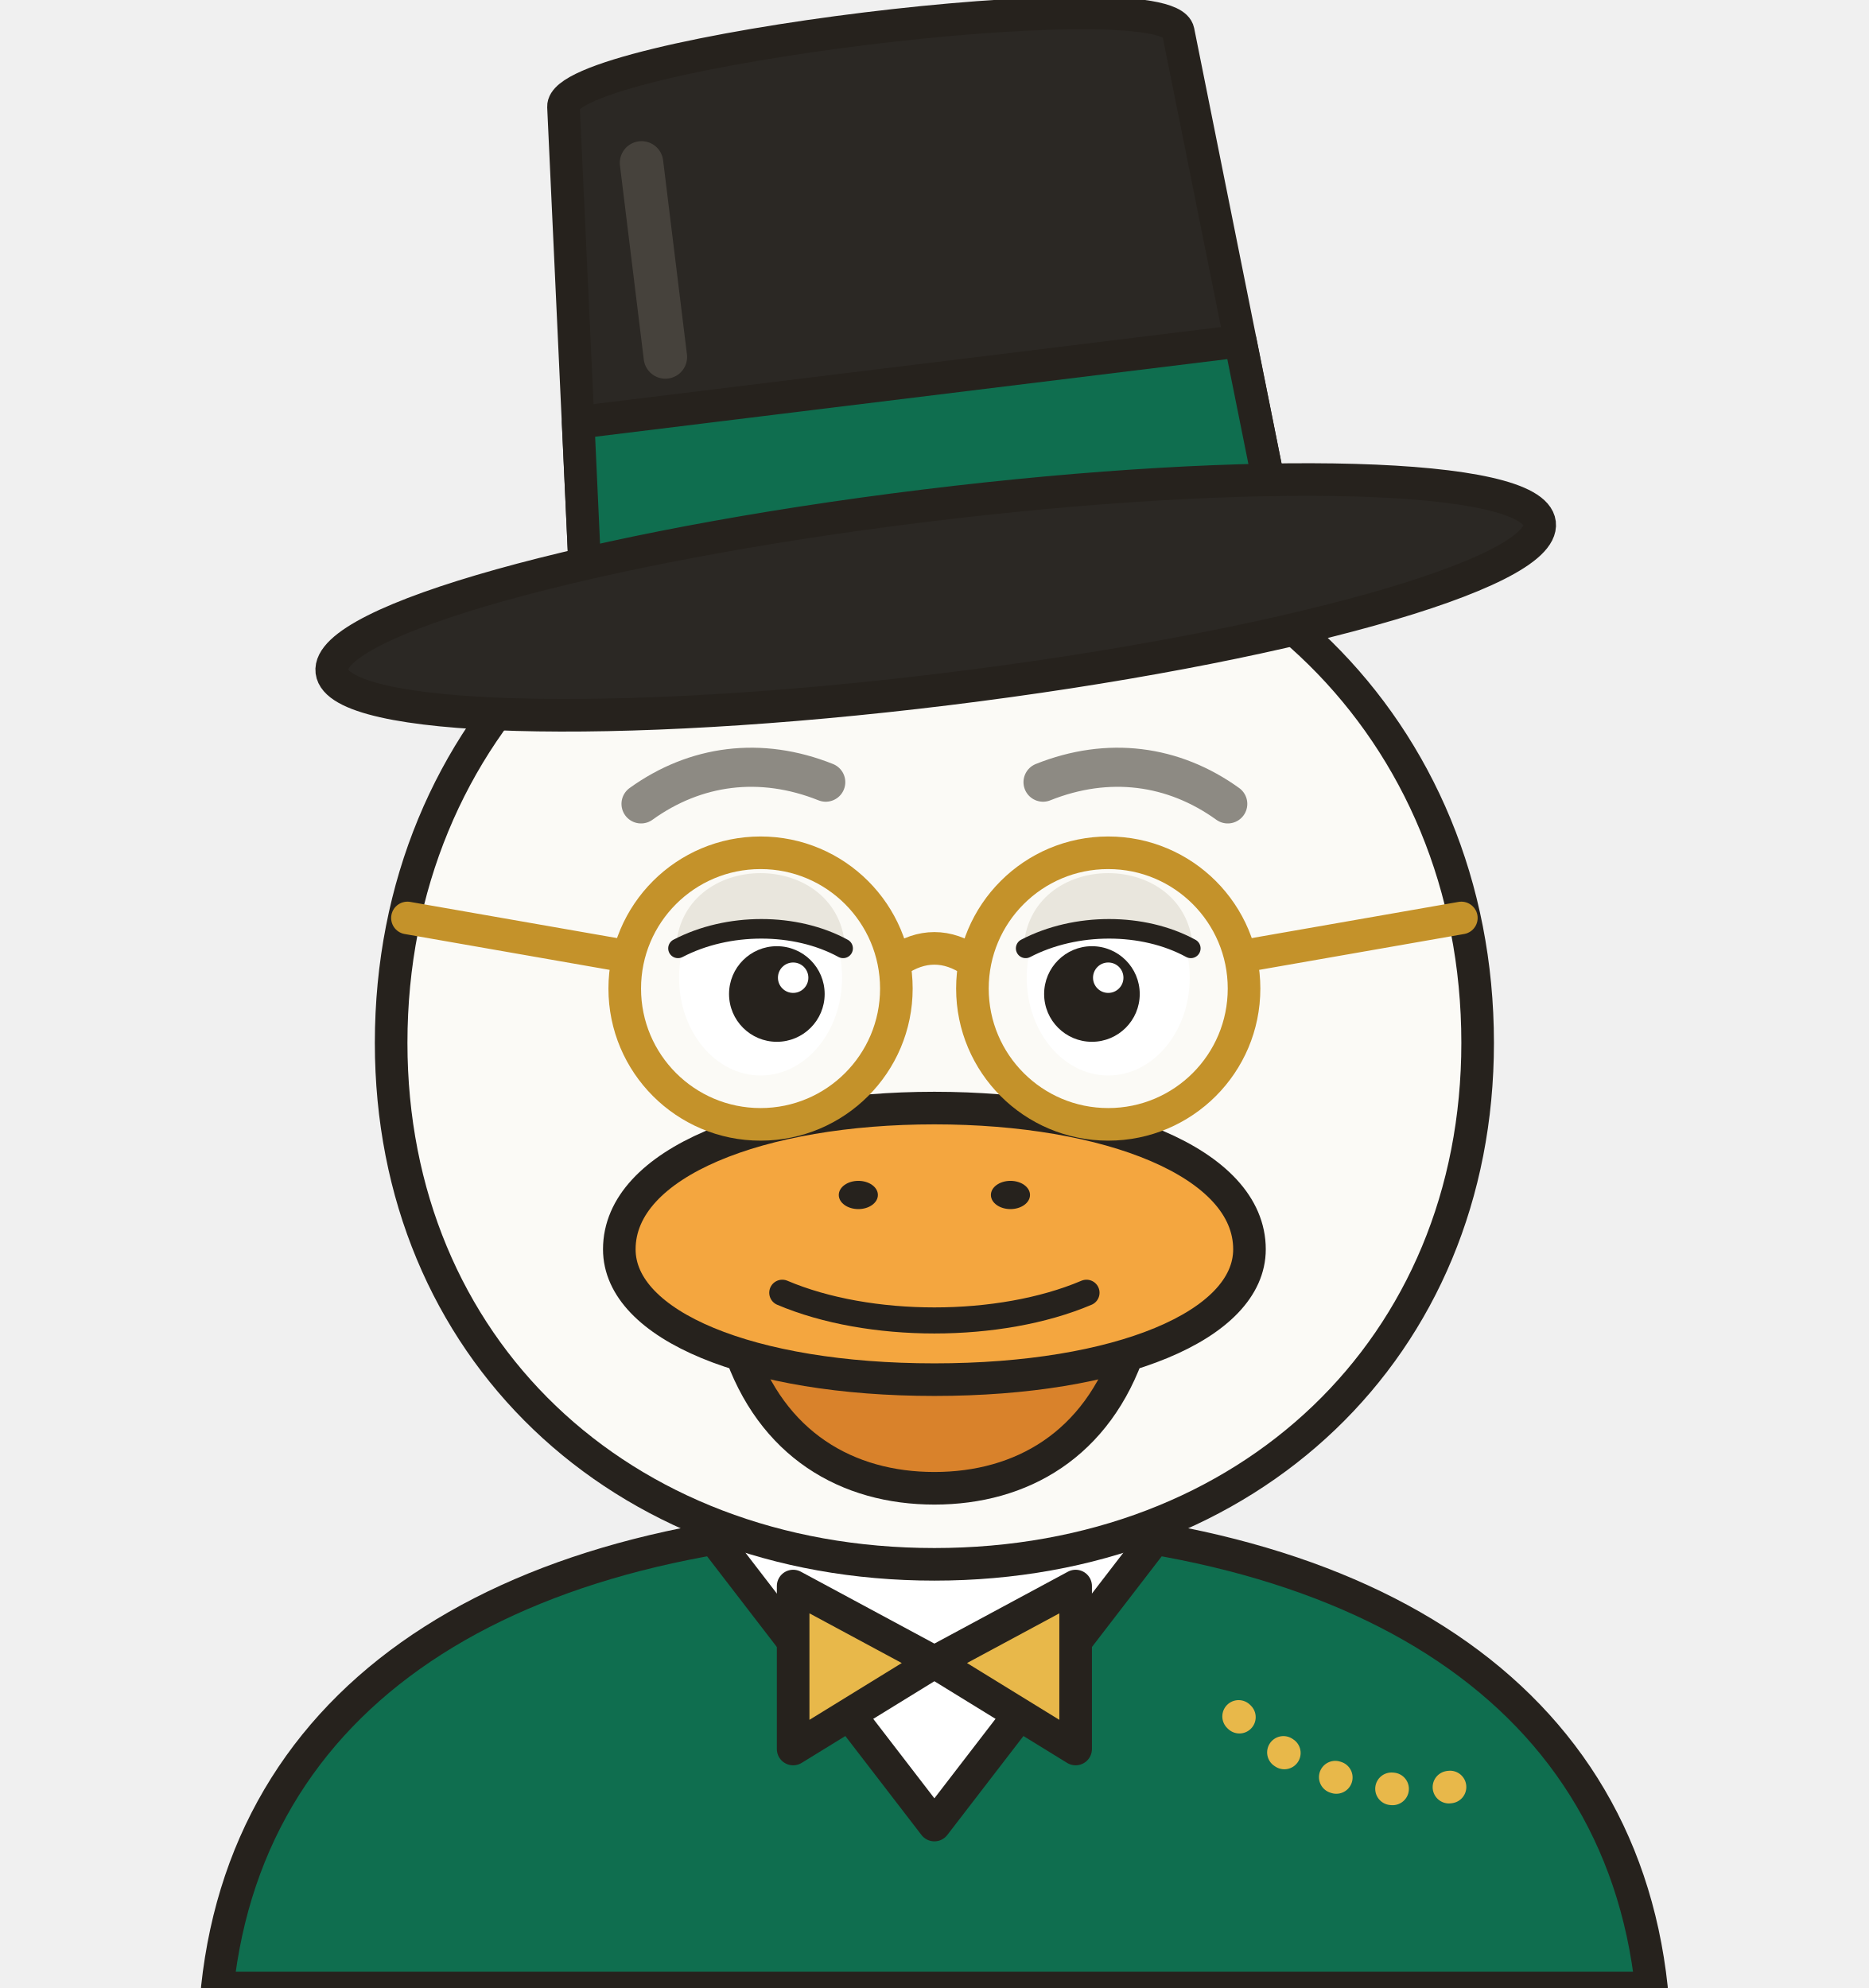
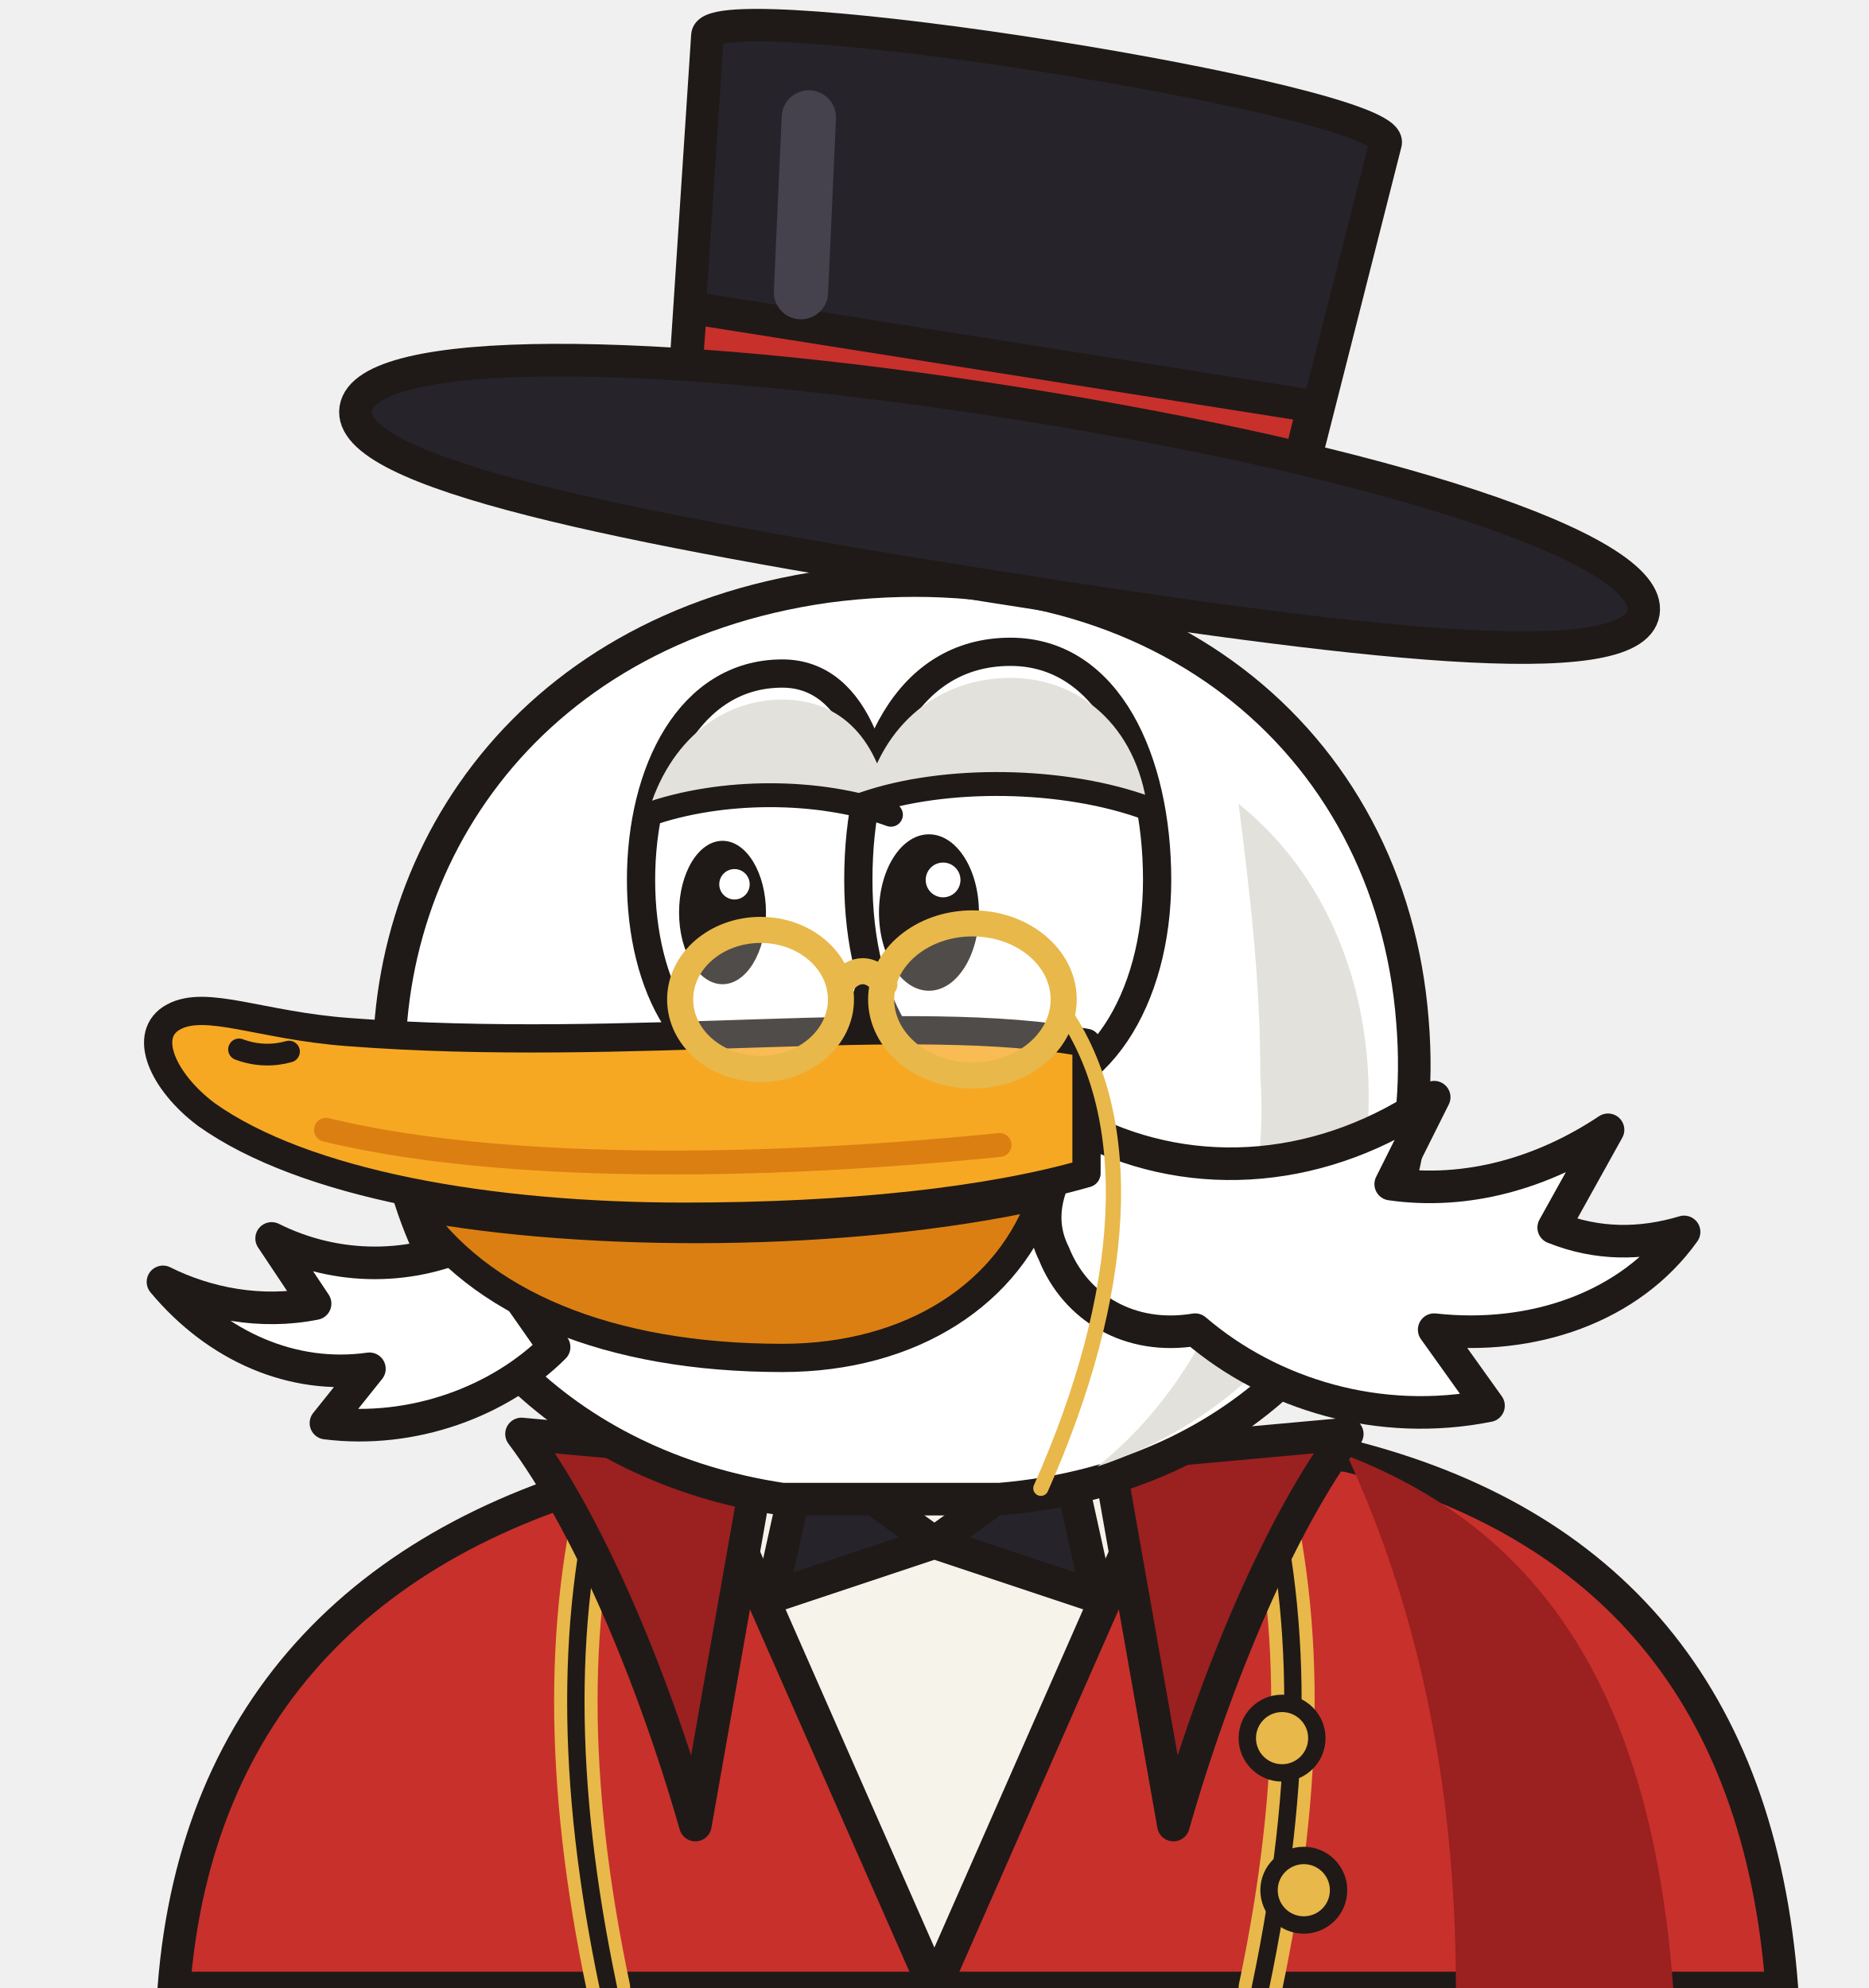
<svg xmlns="http://www.w3.org/2000/svg" viewBox="14 18 172 183">
-   <g stroke="#26221d" stroke-width="3" stroke-linejoin="round" stroke-linecap="round">
-     <path d="M34 201c3-28 28-43 66-43s63 15 66 43z" fill="#0f6e4f" />
-     <path d="M80 160l20 26 20-26c-6-1.6-13-2.4-20-2.4s-14 .8-20 2.4z" fill="#fff" />
-     <path d="M100 171l-13-7v15zM100 171l13-7v15z" fill="#e8b84a" />
-     <path d="M100 162c-29 0-50-20-50-48 0-29 22-50 50-50s50 21 50 50c0 28-21 48-50 48z" fill="#fbfaf6" />
-     <path d="M82 142c3 9 10 13 18 13s15-4 18-13z" fill="#d9822b" />
-     <path d="M71 133c0-8 13-13 29-13s29 5 29 13c0 7-12 12-29 12s-29-5-29-12z" fill="#f4a63f" />
+   <g stroke="#1f1a17" stroke-width="3" stroke-linejoin="round" stroke-linecap="round">
+     <path d="M30 201c2-26 18-42 44-48l30-4 34 3c24 6 38 22 40 49z" fill="#c8302c" />
+     <path d="M138 152c18 7 28 22 30 49h-20c0-20-4-36-10-49z" fill="#9b2020" stroke="none" />
+     <path d="M78 151l22 50 22-50" fill="#f6f3ea" />
+     <path d="M100 160l-12-8.6-3 13.6zM100 160l12-8.6 3 13.6z" fill="#26232b" />
+     <path d="M70 152c-4 14-4 30 0 49M130 152c4 14 4 30 0 49" fill="none" stroke="#e8b84a" stroke-width="4" />
+     <path d="M70 152c-4 14-4 30 0 49M130 152c4 14 4 30 0 49" fill="none" stroke-width="1.6" />
+     <path d="M62 150c6 8 12 22 16 36l6-34zM138 150c-6 8-12 22-16 36l-6-34z" fill="#9b2020" />
  </g>
-   <path d="M128 176c6 6 14 8 22 6" stroke="#e8b84a" stroke-width="3" fill="none" stroke-linecap="round" stroke-dasharray="0.1 5.2" />
-   <path d="M86 137c8 3.4 20 3.4 28 0" stroke="#26221d" stroke-width="2.4" fill="none" stroke-linecap="round" />
-   <ellipse cx="93" cy="128" rx="1.8" ry="1.3" fill="#26221d" />
-   <ellipse cx="107" cy="128" rx="1.8" ry="1.3" fill="#26221d" />
-   <ellipse cx="84" cy="108" rx="7.5" ry="9" fill="#fff" />
-   <ellipse cx="116" cy="108" rx="7.5" ry="9" fill="#fff" />
-   <circle cx="85.5" cy="109.5" r="4.4" fill="#26221d" />
-   <circle cx="114.5" cy="109.5" r="4.4" fill="#26221d" />
-   <circle cx="87" cy="108" r="1.4" fill="#fff" />
-   <circle cx="116" cy="108" r="1.4" fill="#fff" />
-   <path d="M76.2 105.5C76.5 96 91.5 96 91.8 105.5c-4.6-2.4-11-2.4-15.6 0zM108.2 105.5c.3-9.5 15.3-9.5 15.6 0-4.6-2.4-11-2.4-15.6 0z" fill="#e9e6dd" />
-   <path d="M76.4 105.3c4.6-2.4 10.8-2.4 15.2 0M108.4 105.3c4.6-2.4 10.8-2.4 15.2 0" stroke="#26221d" stroke-width="1.8" fill="none" stroke-linecap="round" />
-   <path d="M73 92c5-3.6 11-4.4 17-2M127 92c-5-3.6-11-4.4-17-2" stroke="#8d8a83" stroke-width="3.6" fill="none" stroke-linecap="round" />
-   <g fill="none" stroke="#c4922a" stroke-width="3" stroke-linecap="round">
-     <circle cx="84" cy="109" r="12.5" />
-     <circle cx="116" cy="109" r="12.5" />
-     <path d="M96.5 106.5c2.3-1.6 4.7-1.6 7 0M71.5 106l-20-3.5M128.5 106l20-3.5" />
+   <circle cx="132" cy="178" r="3.2" fill="#e8b84a" stroke="#1f1a17" stroke-width="1.6" />
+   <circle cx="134" cy="192" r="3.2" fill="#e8b84a" stroke="#1f1a17" stroke-width="1.6" />
+   <g stroke="#1f1a17" stroke-width="3" stroke-linejoin="round" stroke-linecap="round">
+     <path d="M86 156c-20-3-34-17-36-36-2-22 12-44 40-48 30-4 52 14 54 40 2 24-14 42-38 44z" fill="#ffffff" />
+     <path d="M128 92c10 8 14 22 11 36-3 12-12 21-24 25 10-8 16-22 15-36 0-9-1-17-2-25z" fill="#e3e1db" stroke="none" />
+     <path d="M114 122c10 5 22 4 32-3l-4 8c7 1 14-1 20-5l-5 9c4 1.6 8 1.6 12 .4-5 7-14 10-23 9l5 7c-10 2-20-1-27-7-6 1-11-2-13-7-2-4 0-8 3-11.4z" fill="#ffffff" />
+     <path d="M58 132c-6 3-13 3-19 0l4 6c-5 1-10 0-14-2 5 6 12 9 19 8l-4 5c8 1 16-2 21-7z" fill="#ffffff" />
  </g>
-   <g transform="rotate(-7 100 72)" stroke="#26221d" stroke-width="3" stroke-linejoin="round">
-     <path d="M68 70l3.5-46c.4-5 56.6-5 57 0l3.5 46z" fill="#2b2824" />
-     <path d="M69.3 53h61.4l1.3 17h-64z" fill="#0f6e4f" />
-     <ellipse cx="100" cy="73" rx="56" ry="8.5" fill="#2b2824" />
-     <path d="M78 30v18" stroke="#46423c" stroke-width="4" stroke-linecap="round" />
+   <g transform="translate(0 -4)">
+     <g stroke="#1f1a17" stroke-width="2.6">
+       <path d="M86 84c-8.5 0-13 9-13 19s4.5 18 12 18c7 0 10.5-8 10.5-18S93 84 86 84z" fill="#ffffff" />
+       <path d="M107 82c-9.5 0-14 9.5-14 21s5 20 13.5 20 14-9 14-20-4.5-21-13.5-21z" fill="#ffffff" />
+     </g>
+     <ellipse cx="80.5" cy="106" rx="4" ry="6.6" fill="#1f1a17" />
+     <ellipse cx="99.5" cy="106" rx="4.6" ry="7.2" fill="#1f1a17" />
+     <circle cx="81.6" cy="103.4" r="1.4" fill="#fff" />
+     <circle cx="100.8" cy="103" r="1.6" fill="#fff" />
+     <path d="M73.6 97c2-7 7-10.6 12.4-10.6S95 90 96 97c-6.6-2.4-15.6-2.4-22.4 0zM93.5 96c1.6-7.6 7.2-11.6 13.5-11.6s11.6 4.4 12.6 12c-7.6-2.8-18.6-3-26.1-.4z" fill="#e3e1db" />
+     <path d="M73.6 97c6.8-2.4 15.8-2.4 22.4 0M93.5 96c7.5-2.6 18.5-2.4 26.1.4" stroke="#1f1a17" stroke-width="2.2" fill="none" stroke-linecap="round" />
+   </g>
+   <path d="M110 128c-18 4-42 4-58 1 6 9 18 14 34 14 12 0 21-6 24-15z" fill="#dc7f12" stroke="#1f1a17" stroke-width="2.6" stroke-linejoin="round" />
+   <path d="M114 114c-16-3-42 1-68-1-8-.6-13-3-16-1.4-3 1.6-1 6 3 9 9 6.4 26 9.4 44 9.4 15 0 28-1.4 37-4z" fill="#f7a823" stroke="#1f1a17" stroke-width="2.6" stroke-linejoin="round" />
+   <path d="M44 122c14 3.4 36 4 62 1.4" stroke="#dc7f12" stroke-width="2.2" fill="none" stroke-linecap="round" />
+   <path d="M36 114.6c1.6.6 3.2.6 4.6.2" stroke="#1f1a17" stroke-width="2" fill="none" stroke-linecap="round" />
+   <g fill="none" stroke="#e8b84a" stroke-width="2.4" stroke-linecap="round">
+     <ellipse cx="84" cy="110" rx="7.4" ry="6.4" fill="rgba(255,255,255,.22)" />
+     <ellipse cx="103.5" cy="110" rx="8.4" ry="7" fill="rgba(255,255,255,.22)" />
+     <path d="M91.4 108.6c1.2-1.6 2.8-1.6 4 0" />
+     <path d="M111.8 111c7 10 6 26-2 44" stroke-width="1.4" />
+   </g>
+   <g transform="translate(2 -7) rotate(9 104 72)" stroke="#1f1a17" stroke-width="3" stroke-linejoin="round">
+     <path d="M74 70l-3.4-37c-.4-4 63.2-4 63.2 0l-3.4 37z" fill="#26232b" />
+     <path d="M73 58h58l-1 12H74z" fill="#c8302c" />
+     <path d="M44 72c0-6 26-10 60-10s60 4 60 10-26 7-60 7-60-1-60-7z" fill="#26232b" />
+     <path d="M81 39l1.8 16" stroke="#45414d" stroke-width="5" stroke-linecap="round" />
  </g>
</svg>
